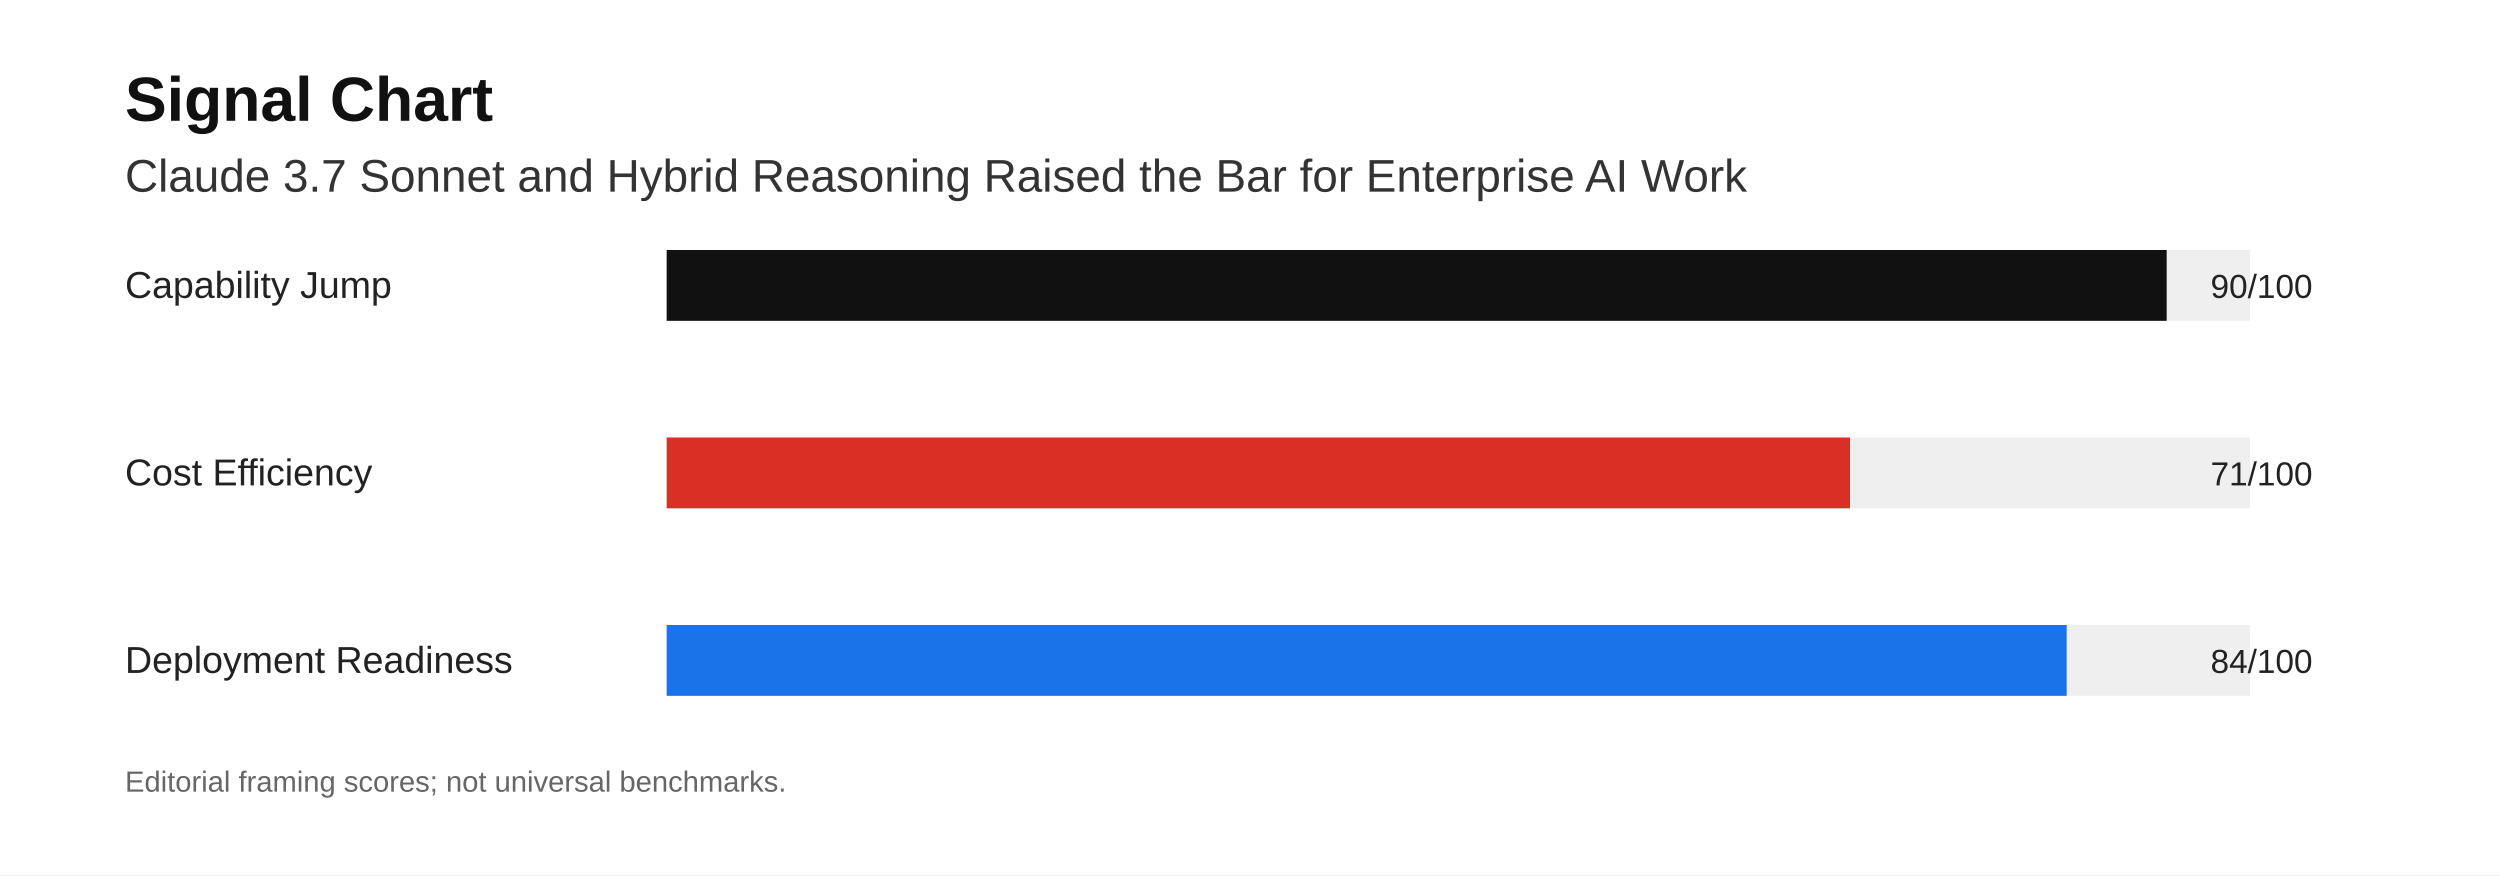
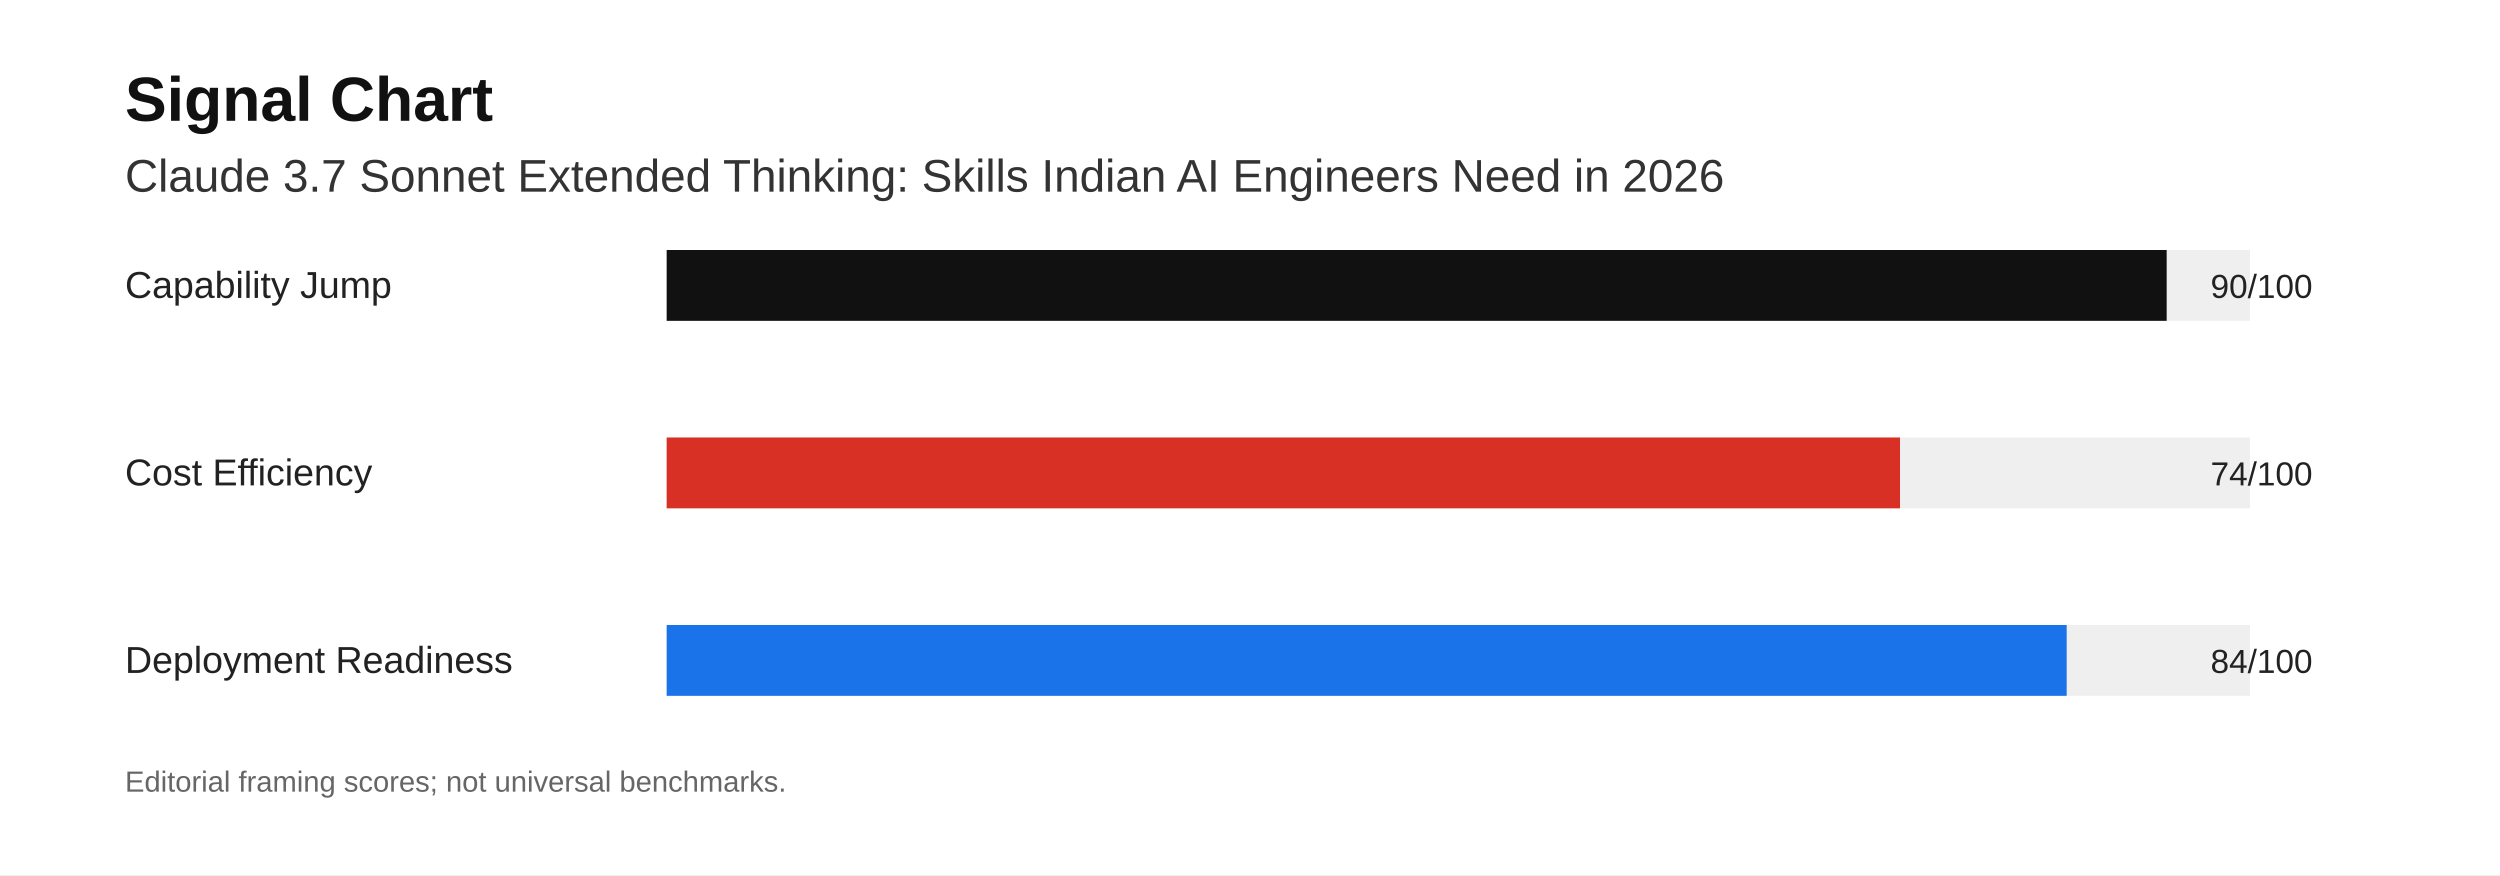
<svg xmlns="http://www.w3.org/2000/svg" width="1200" height="420" viewBox="0 0 1200 420">
  <rect width="1200" height="420" fill="#fff" />
  <text x="60" y="58" font-family="Arial,sans-serif" font-size="30" font-weight="700" fill="#111">Signal Chart</text>
-   <text x="60" y="92" font-family="Arial,sans-serif" font-size="22" fill="#333">Claude 3.7 Sonnet and Hybrid Reasoning Raised the Bar for Enterprise AI Work</text>
+   <text x="60" y="92" font-family="Arial,sans-serif" font-size="22" fill="#333">Claude 3.7 Sonnet Extended Thinking: Skills Indian AI Engineers Need in 2026</text>
  <rect x="320" y="120" width="760" height="34" fill="#efefef" />
  <rect x="320" y="120" width="720" height="34" fill="#111" />
  <text x="60" y="143" font-family="Arial,sans-serif" font-size="18" fill="#222">Capability Jump</text>
  <text x="1110" y="143" font-family="Arial,sans-serif" font-size="16" fill="#222" text-anchor="end">90/100</text>
  <rect x="320" y="210" width="760" height="34" fill="#efefef" />
-   <rect x="320" y="210" width="568" height="34" fill="#d93025" />
+   <rect x="320" y="210" width="592" height="34" fill="#d93025" />
  <text x="60" y="233" font-family="Arial,sans-serif" font-size="18" fill="#222">Cost Efficiency</text>
-   <text x="1110" y="233" font-family="Arial,sans-serif" font-size="16" fill="#222" text-anchor="end">71/100</text>
+   <text x="1110" y="233" font-family="Arial,sans-serif" font-size="16" fill="#222" text-anchor="end">74/100</text>
  <rect x="320" y="300" width="760" height="34" fill="#efefef" />
  <rect x="320" y="300" width="672" height="34" fill="#1a73e8" />
  <text x="60" y="323" font-family="Arial,sans-serif" font-size="18" fill="#222">Deployment Readiness</text>
  <text x="1110" y="323" font-family="Arial,sans-serif" font-size="16" fill="#222" text-anchor="end">84/100</text>
  <text x="60" y="380" font-family="Arial,sans-serif" font-size="14" fill="#666">Editorial framing scores; not universal benchmarks.</text>
</svg>
